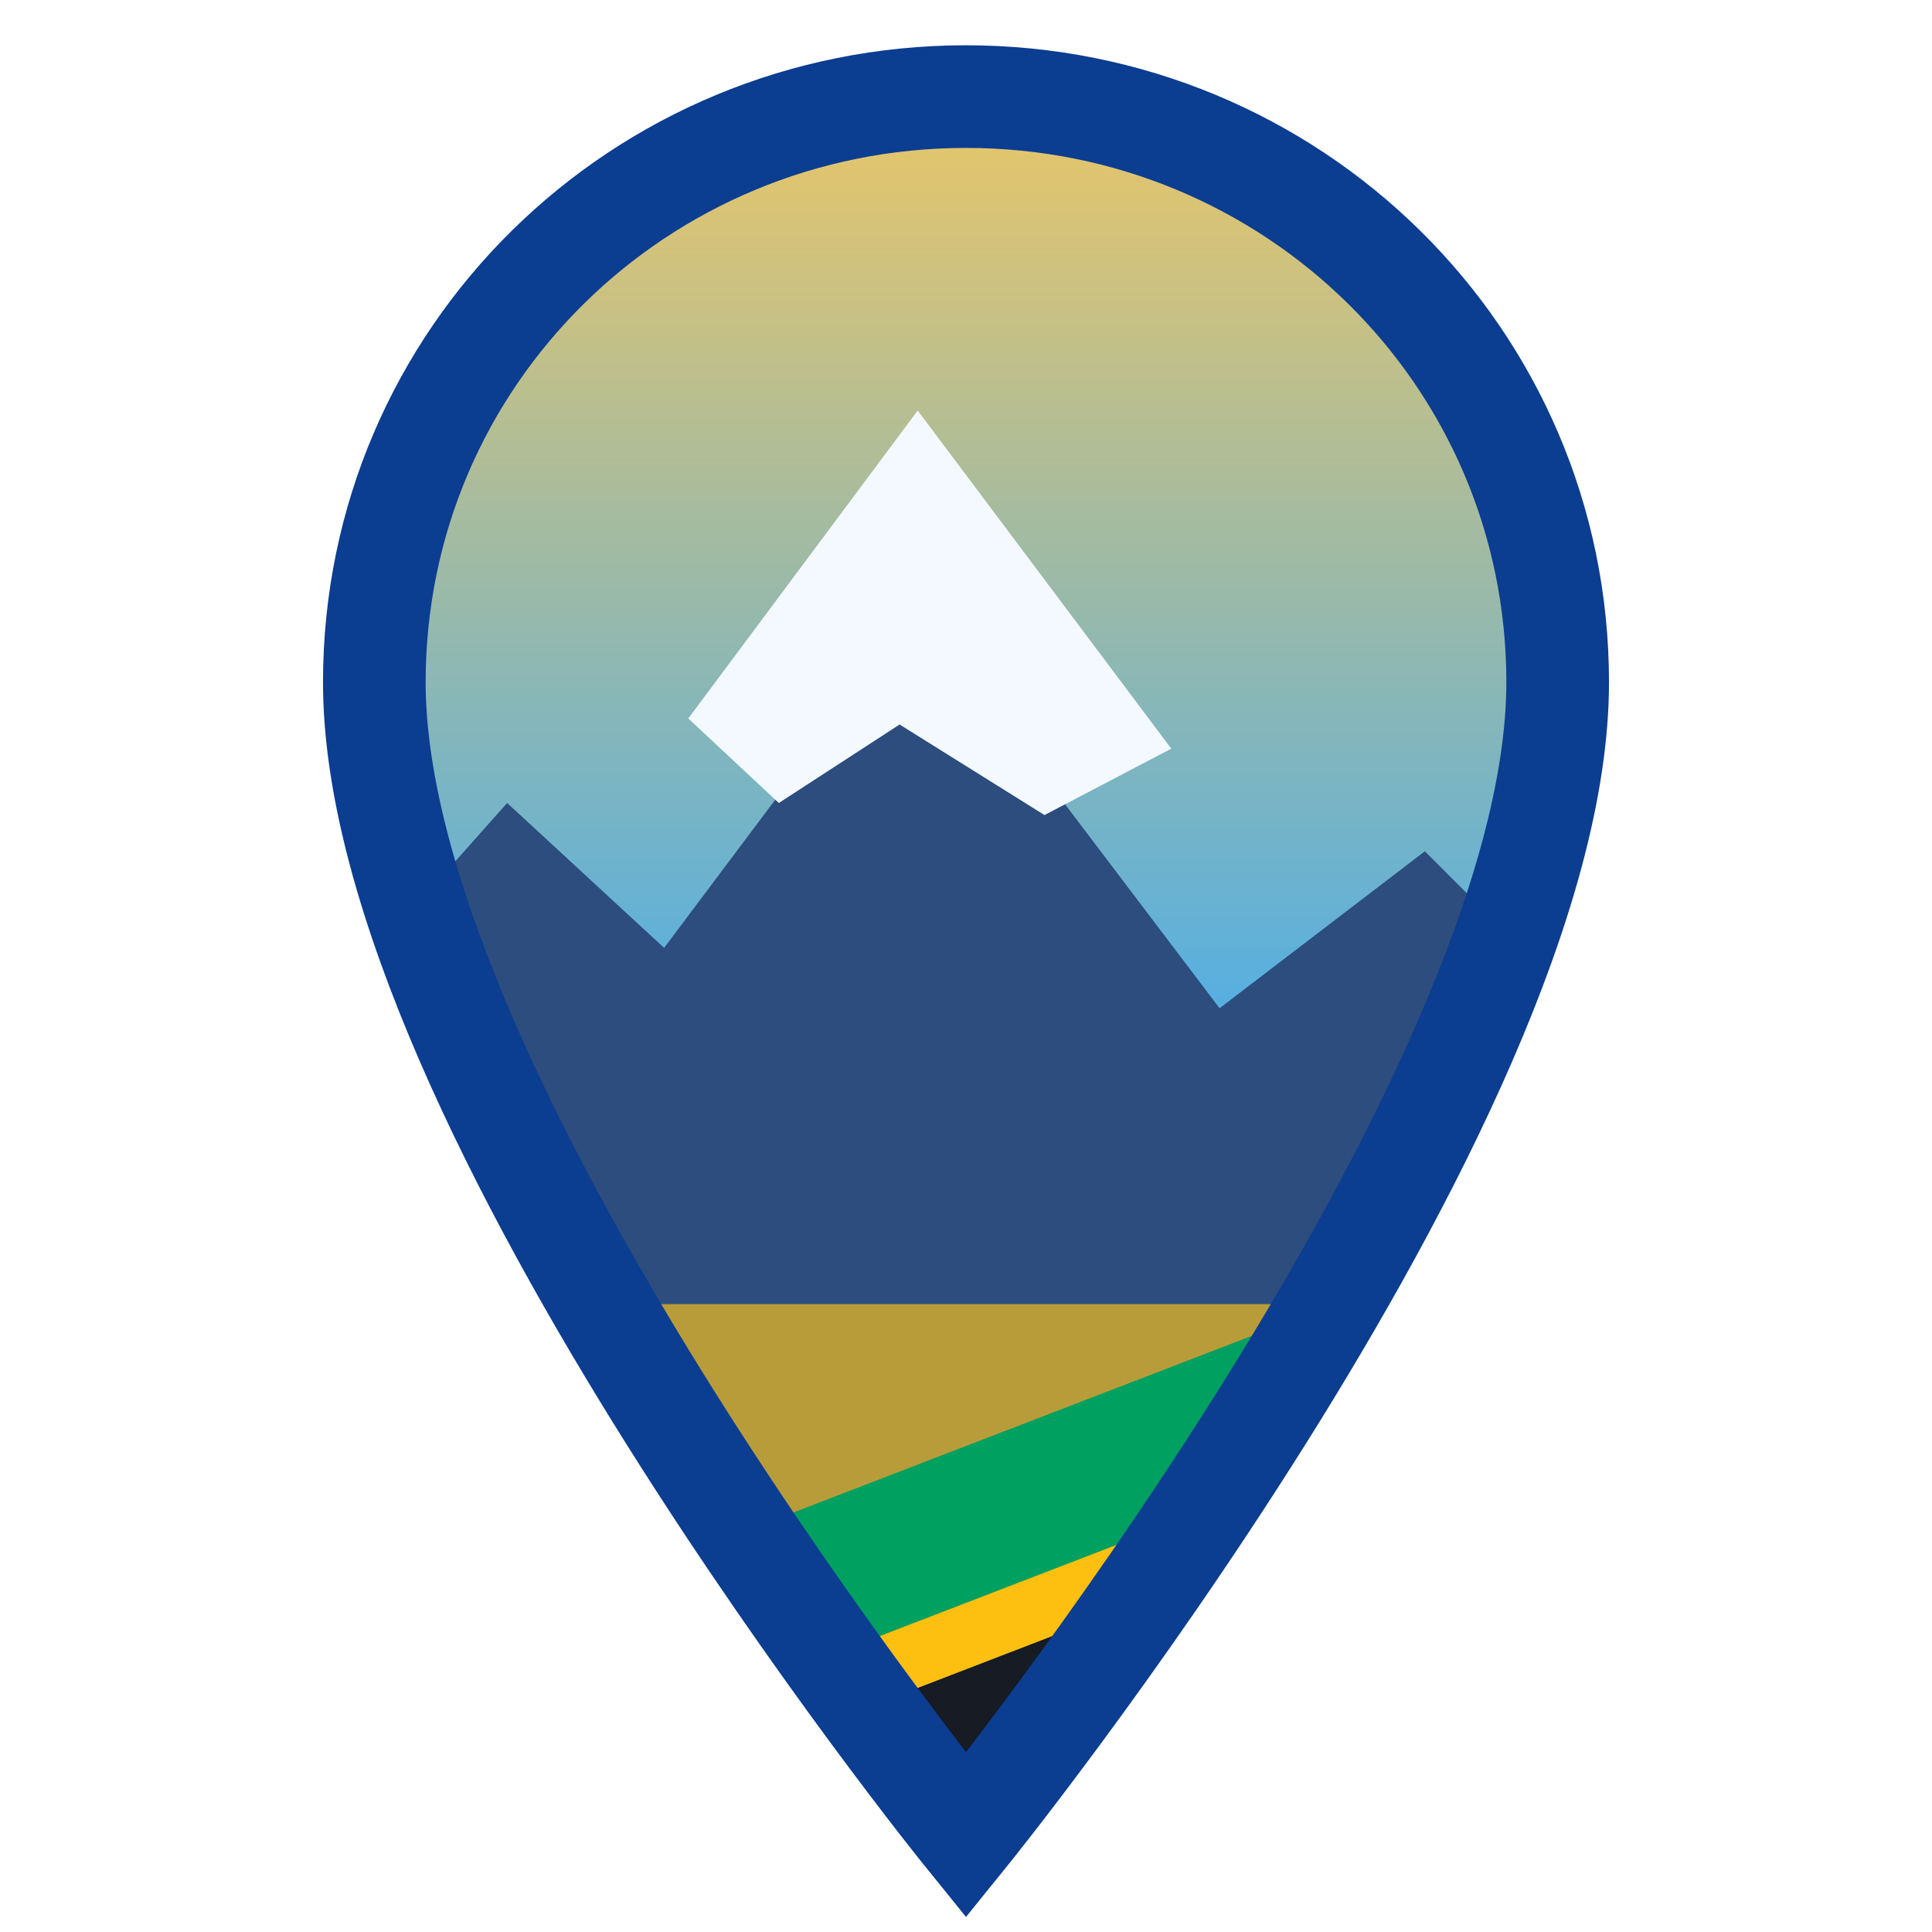
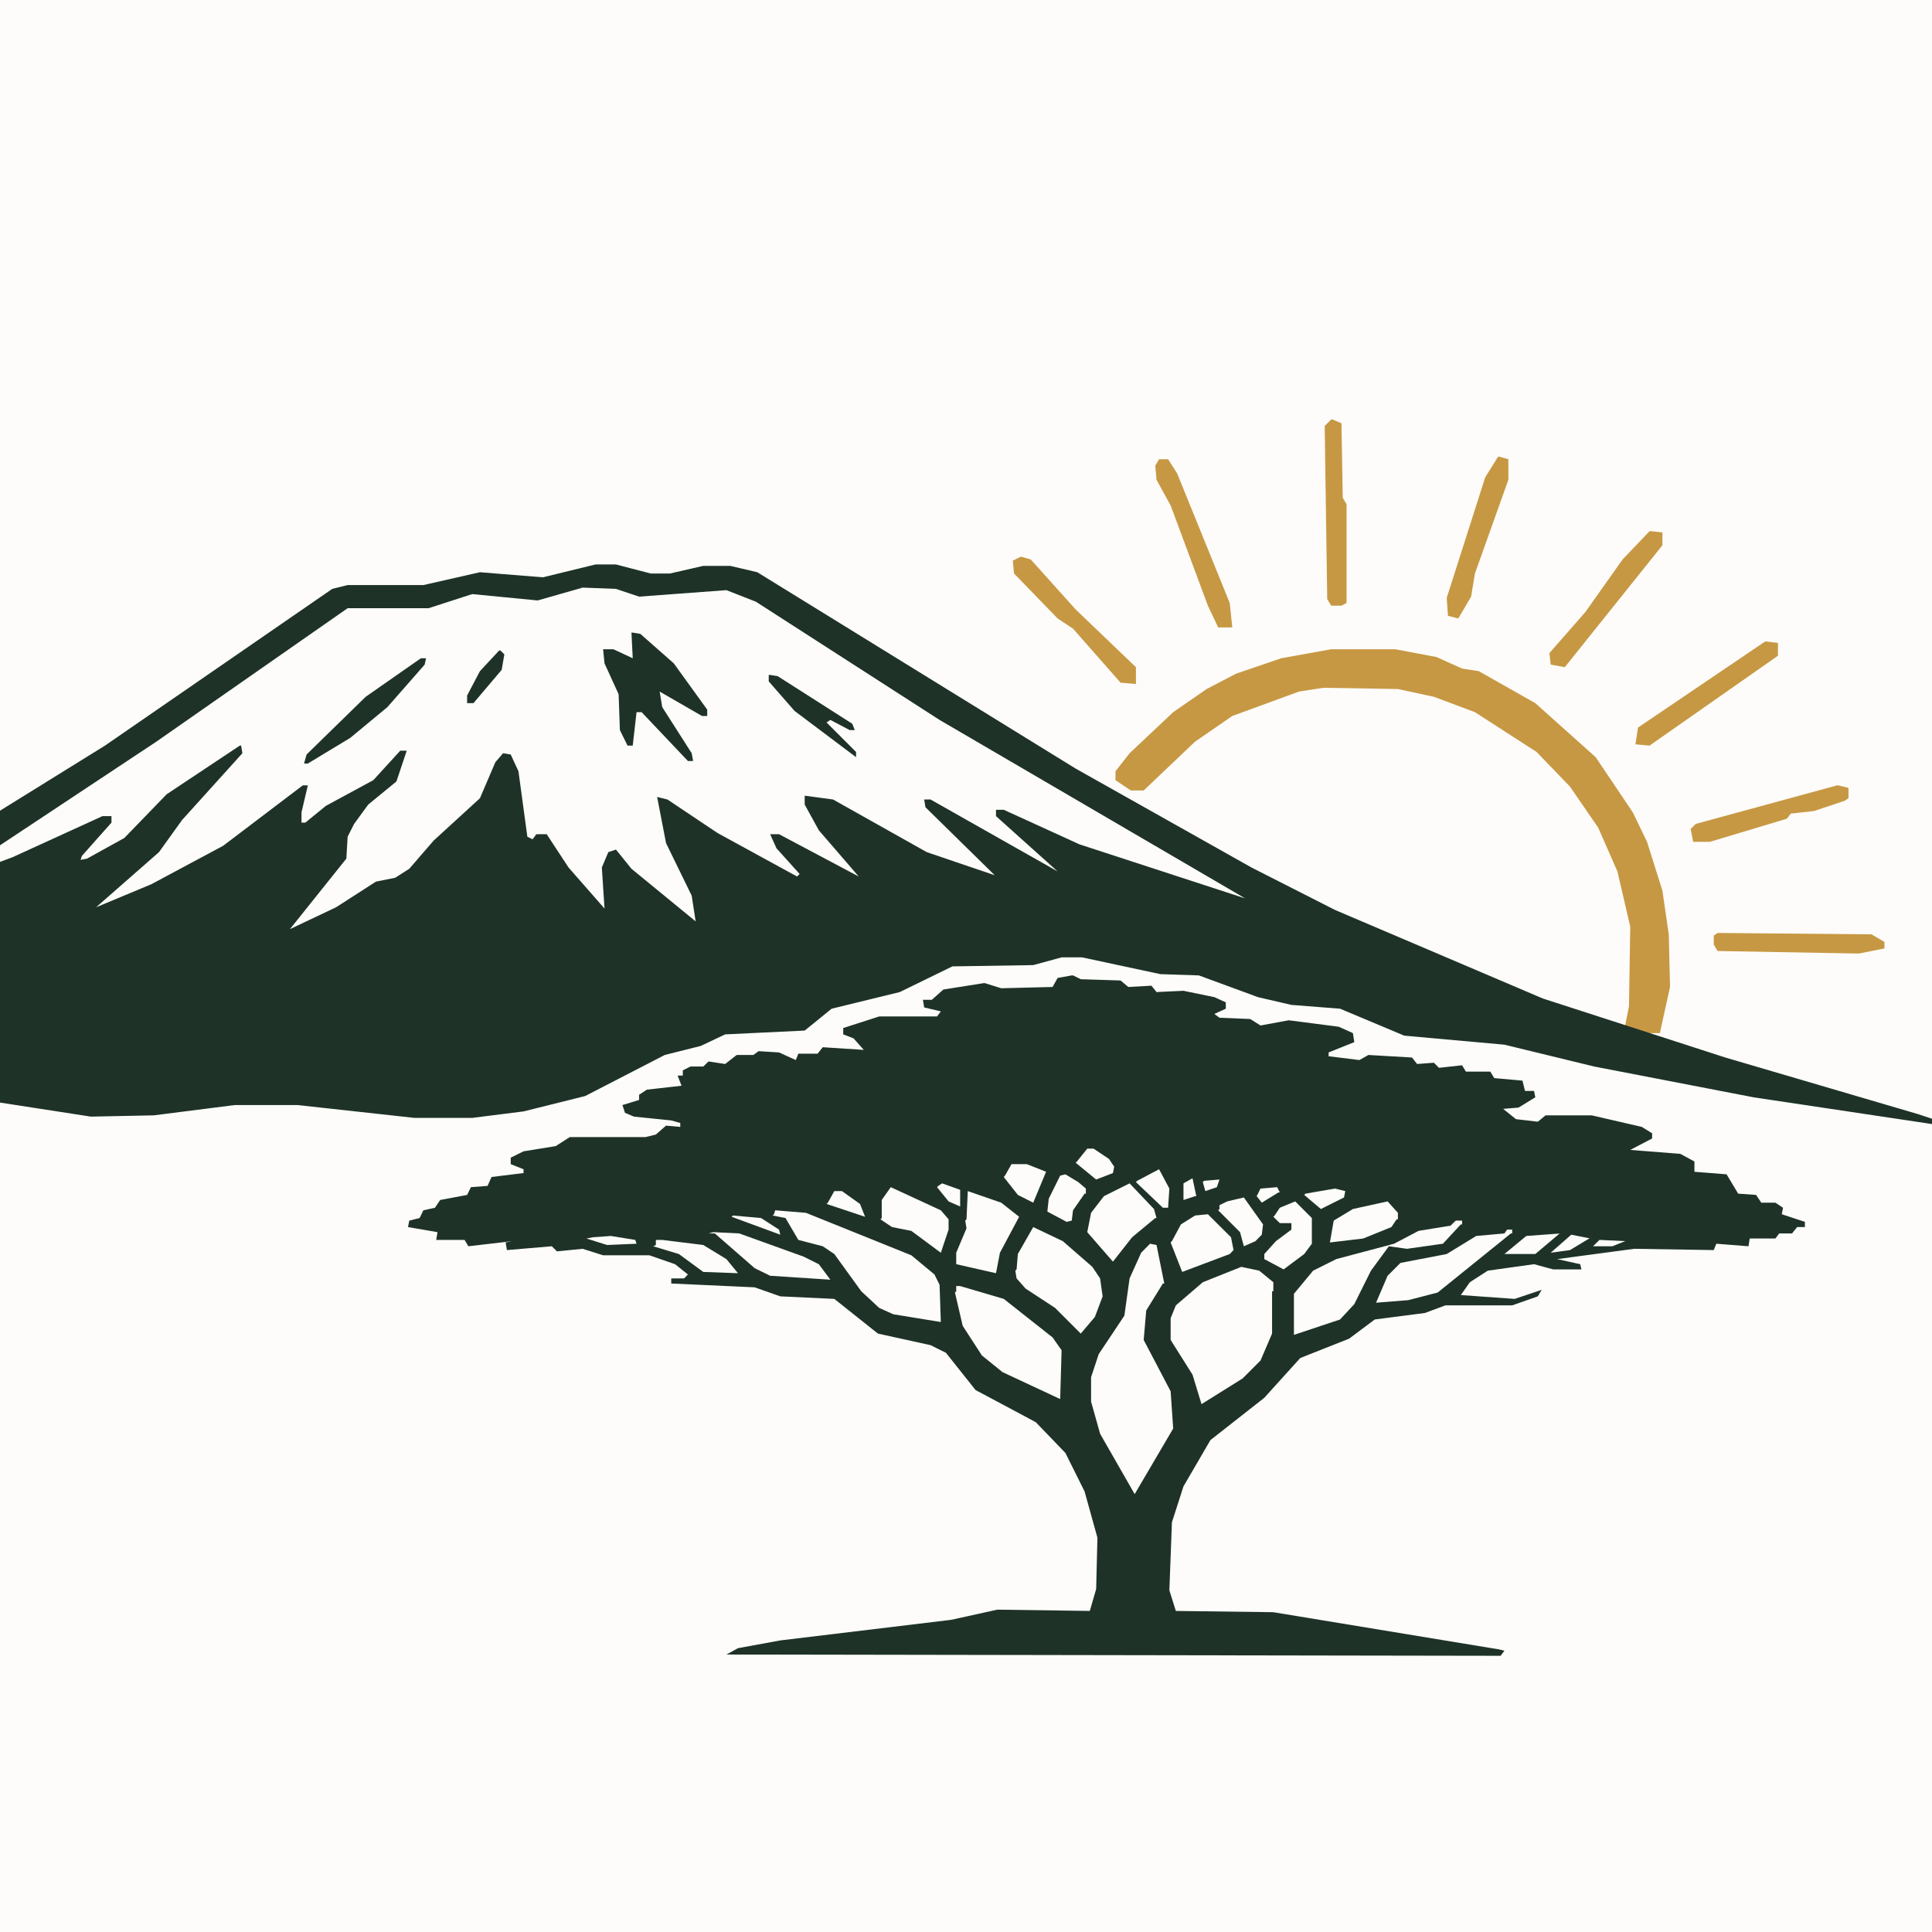
- <svg xmlns="http://www.w3.org/2000/svg" viewBox="0 0 32 32" width="32" height="32" fill="none">
-   <defs>
-     <linearGradient id="sky" x1="0" y1="0" x2="0" y2="1">
-       <stop offset="0%" stop-color="#fbc959" />
-       <stop offset="52%" stop-color="#57afe0" />
-       <stop offset="100%" stop-color="#1f50a7" />
-     </linearGradient>
-     <clipPath id="pin">
-       <path d="M16 1.6c-5.4 0-9.8 4.3-9.8 9.7 0 7 9.8 19.1 9.8 19.1s9.8-12.1 9.8-19.1c0-5.4-4.4-9.7-9.8-9.7Z" />
-     </clipPath>
-   </defs>
-   <g clip-path="url(#pin)">
-     <rect width="32" height="32" fill="url(#sky)" />
-     <path d="M2 20.5l6.4-7.2 2.6 2.4 4.2-5.6 5 6.6 3.4-2.6 6.4 6.4v6H2z" fill="#2c4d7d" />
-     <path d="M11.4 11.9l3.8-5.1 4.2 5.6-2.1 1.1-2.4-1.5-2 1.3z" fill="#f4f9ff" />
-     <path d="M2 21.6h28V32H2z" fill="#b99c3a" />
-     <path d="M-1 30.5L33 17.4v2.6L-1 33.1z" fill="#00a060" />
-     <path d="M-1 33.1L33 20v1.1L-1 34.2z" fill="#fdc010" />
-     <path d="M-1 34.2L33 21.1v2.9L-1 37.1z" fill="#161b24" />
-     <path d="M-1 37.1L33 24v1.1L-1 38.2z" fill="#fdc010" />
-     <path d="M-1 38.2L33 25.1V28L-1 41.1z" fill="#1f50a7" />
+ <svg xmlns="http://www.w3.org/2000/svg" viewBox="0 0 152.00 152.00">
+   <rect width="152.00" height="152.00" fill="#FDFCFA" />
+   <g transform="translate(-48.00 33.00)">
+     <path fill="#C79843" fill-rule="evenodd" d="M152.83 0.00L153.54 0.30L153.64 6.16L153.94 6.67L153.94 14.44L153.54 14.65L152.73 14.65L152.42 14.14L152.22 0.51L152.73 0.00ZM165.96 2.93L166.67 3.13L166.67 4.75L164.04 12.12L163.74 13.94L162.73 15.66L161.92 15.45L161.82 14.04L164.85 4.55L165.86 2.93ZM139.29 3.13L139.90 3.13L140.61 4.24L144.75 14.44L144.95 16.36L143.84 16.36L143.03 14.65L140.10 6.77L138.99 4.75L138.89 3.64L139.19 3.13ZM177.88 8.79L178.79 8.89L178.79 9.90L171.11 19.49L170.00 19.29L169.90 18.38L172.73 15.15L175.66 11.01L177.78 8.79ZM128.38 10.81L129.09 11.01L132.63 14.95L137.37 19.49L137.37 20.81L136.16 20.71L132.42 16.46L131.21 15.66L127.78 12.12L127.68 11.11L128.28 10.81ZM186.97 17.47L187.88 17.58L187.88 18.59L177.78 25.66L176.67 25.56L176.87 24.24L186.87 17.47ZM152.83 18.08L157.78 18.08L161.01 18.69L163.03 19.60L164.34 19.80L168.79 22.32L173.54 26.57L176.46 30.91L177.58 33.23L178.79 37.07L179.29 40.51L179.39 44.65L178.59 48.28L177.58 48.28L175.86 47.68L176.16 46.16L176.26 39.90L175.25 35.56L173.74 32.12L171.52 28.89L168.89 26.16L164.04 23.03L160.81 21.82L157.98 21.21L152.12 21.11L150.20 21.41L144.95 23.33L142.02 25.35L137.98 29.19L136.97 29.19L135.76 28.38L135.76 27.68L136.87 26.26L140.30 23.03L142.93 21.21L145.25 20.00L148.79 18.79L152.73 18.08ZM192.63 28.79L193.43 28.99L193.43 29.80L193.13 30.00L190.71 30.81L188.89 31.01L188.59 31.41L182.53 33.23L181.21 33.23L181.01 32.22L181.41 31.82L192.53 28.79ZM183.23 40.40L195.25 40.51L196.26 41.11L196.26 41.62L194.24 42.02L183.13 41.82L182.83 41.31L182.83 40.61L183.13 40.40Z" />
+     <path fill="#1E3228" fill-rule="evenodd" d="M94.95 11.41L96.46 11.41L99.19 12.12L100.71 12.12L103.33 11.52L105.45 11.52L107.58 12.02L132.63 27.47L146.46 35.25L153.03 38.59L169.39 45.56L183.74 50.20L198.89 54.65L200.10 55.05L200.10 55.45L185.96 53.33L173.43 50.91L166.36 49.19L158.48 48.48L153.43 46.36L149.60 46.06L146.97 45.45L142.32 43.74L139.29 43.64L133.13 42.32L131.52 42.32L129.29 42.93L122.93 43.03L118.79 45.05L113.43 46.36L111.31 48.08L105.05 48.38L103.13 49.29L100.30 50.00L94.04 53.23L89.19 54.44L85.15 54.95L80.61 54.95L71.41 53.94L66.46 53.94L60.10 54.75L55.15 54.85L45.96 53.43L38.69 53.23L32.93 53.54L27.58 52.53L16.77 52.63L0.00 53.94L0.00 53.64L0.71 53.33L10.91 49.60L21.11 45.35L38.18 36.87L56.26 25.66L74.14 13.33L75.35 13.03L81.31 13.03L85.76 12.02L90.71 12.42L94.85 11.41ZM97.78 16.77L98.38 16.87L101.01 19.19L103.64 22.83L103.64 23.33L103.23 23.33L99.90 21.41L100.10 22.63L102.42 26.26L102.53 26.87L102.12 26.87L98.48 23.03L98.08 23.03L97.78 25.66L97.37 25.66L96.77 24.44L96.67 21.62L95.56 19.19L95.45 18.08L96.26 18.08L97.78 18.79L97.68 16.77ZM87.37 18.18L87.68 18.48L87.47 19.70L85.25 22.32L84.75 22.32L84.75 21.72L85.76 19.80L87.27 18.18ZM81.21 18.79L81.52 18.79L81.41 19.29L78.48 22.63L75.56 25.05L72.22 27.07L71.92 27.07L72.12 26.36L76.77 21.82L81.11 18.79ZM108.59 20.10L109.19 20.20L115.05 23.94L115.25 24.44L114.85 24.44L113.33 23.64L113.03 23.84L115.35 26.16L115.35 26.57L110.51 22.93L108.48 20.61L108.48 20.10ZM66.97 25.66L67.07 26.26L62.32 31.52L60.51 34.04L55.56 38.38L59.90 36.57L65.56 33.54L71.82 28.79L72.22 28.79L71.72 30.91L71.72 31.72L72.02 31.72L73.64 30.40L77.37 28.38L79.49 26.06L80.00 26.06L79.19 28.48L76.97 30.30L75.86 31.82L75.35 32.83L75.25 34.55L70.81 40.10L74.44 38.38L77.58 36.36L79.09 36.06L80.20 35.35L82.12 33.13L85.76 29.80L86.97 26.97L87.58 26.26L88.18 26.36L88.79 27.68L89.49 32.83L89.90 33.03L90.20 32.63L91.01 32.63L92.73 35.25L95.56 38.48L95.35 35.25L95.86 34.04L96.46 33.84L97.68 35.35L102.73 39.49L102.42 37.47L100.40 33.33L99.70 29.70L100.51 29.90L104.44 32.53L110.71 35.96L110.91 35.76L109.09 33.74L108.59 32.63L109.29 32.63L115.56 35.96L112.42 32.32L111.31 30.30L111.31 29.60L113.54 29.90L120.91 34.04L126.26 35.86L120.81 30.51L120.71 29.90L121.21 29.90L131.21 35.56L126.36 31.21L126.36 30.71L126.97 30.71L132.93 33.43L145.96 37.68L121.92 23.64L107.47 14.34L105.15 13.43L98.28 13.94L96.46 13.33L93.84 13.23L90.30 14.24L85.15 13.74L81.72 14.85L75.35 14.85L60.30 25.35L43.54 36.46L48.99 34.44L56.06 31.21L56.77 31.21L56.77 31.72L54.44 34.34L54.34 34.65L54.85 34.55L57.78 32.93L61.11 29.49L66.87 25.66ZM132.42 43.74L133.03 44.04L136.16 44.14L136.77 44.65L138.59 44.55L138.99 45.05L141.11 44.95L143.54 45.45L144.44 45.86L144.44 46.36L143.54 46.77L143.94 47.07L146.36 47.17L147.17 47.68L149.39 47.27L153.33 47.78L154.44 48.28L154.55 48.99L152.53 49.80L152.53 50.10L154.95 50.40L155.66 50.00L159.09 50.20L159.49 50.71L160.81 50.61L161.21 51.01L163.03 50.81L163.33 51.31L165.25 51.31L165.56 51.82L167.78 52.02L167.98 52.83L168.69 52.83L168.79 53.33L167.47 54.14L166.26 54.24L167.27 55.05L168.99 55.25L169.60 54.75L173.23 54.75L177.17 55.66L177.98 56.16L177.98 56.57L176.26 57.47L180.20 57.78L181.31 58.38L181.31 59.19L183.84 59.39L184.75 60.91L186.16 61.01L186.57 61.62L187.68 61.62L188.28 62.02L188.18 62.53L190.00 63.13L190.00 63.54L189.39 63.54L188.99 64.04L187.98 64.04L187.68 64.44L185.66 64.44L185.56 65.05L183.03 64.85L182.83 65.35L176.57 65.25L170.51 66.06L172.32 66.46L172.42 66.87L170.20 66.87L168.69 66.46L165.05 66.97L163.64 67.88L162.93 68.89L167.17 69.19L169.29 68.48L168.99 68.99L166.97 69.70L161.72 69.70L160.10 70.30L156.16 70.81L154.14 72.32L150.30 73.84L147.47 76.97L143.23 80.30L141.11 83.94L140.20 86.77L140.00 92.12L140.51 93.74L148.18 93.84L165.96 96.77L166.36 96.87L166.06 97.27L105.15 97.17L106.06 96.67L109.39 96.06L122.83 94.44L126.46 93.64L133.74 93.74L134.24 92.02L134.34 87.98L133.33 84.34L131.82 81.31L129.49 78.89L124.75 76.36L122.42 73.43L121.21 72.83L117.07 71.92L113.64 69.19L109.39 68.99L107.37 68.28L100.81 67.98L100.81 67.58L101.82 67.58L102.12 67.27L101.11 66.46L99.09 65.76L95.45 65.76L93.84 65.25L91.82 65.45L91.41 65.05L87.88 65.35L87.78 64.75L88.28 64.65L84.85 65.05L84.55 64.55L82.32 64.55L82.42 63.94L80.10 63.54L80.20 63.03L81.01 62.83L81.31 62.22L82.22 62.02L82.63 61.41L84.75 61.01L85.05 60.40L86.36 60.30L86.67 59.60L89.19 59.29L89.19 58.99L88.18 58.59L88.18 58.08L89.19 57.58L91.72 57.17L92.83 56.46L98.79 56.46L99.60 56.26L100.40 55.56L101.52 55.66L101.52 55.35L100.81 55.15L97.88 54.85L97.17 54.55L96.97 53.94L98.28 53.54L98.28 53.13L98.89 52.73L101.62 52.42L101.31 51.62L101.72 51.62L101.72 51.21L102.32 50.91L103.33 50.91L103.74 50.51L105.05 50.71L105.96 50.00L107.27 50.00L107.68 49.70L109.29 49.80L110.61 50.40L110.81 49.90L112.32 49.90L112.73 49.39L115.96 49.60L115.15 48.69L114.34 48.38L114.34 47.88L117.17 46.97L121.72 46.97L122.02 46.57L120.71 46.26L120.61 45.66L121.31 45.66L122.22 44.85L125.45 44.34L126.77 44.75L130.81 44.65L131.21 43.94L132.32 43.74ZM132.63 58.48L134.24 59.80L135.56 59.29L135.66 58.79L135.25 58.18L134.04 57.37L133.54 57.37L132.73 58.38ZM126.97 59.60L128.08 61.01L129.29 61.62L130.30 59.19L128.79 58.59L127.58 58.59L127.07 59.49ZM137.37 60.00L139.49 62.02L139.90 62.02L140.00 60.51L139.19 58.99L137.47 59.90ZM142.63 60.00L142.83 60.71L143.74 60.40L143.94 59.80L142.73 59.90ZM121.72 60.40L122.63 61.52L123.54 61.92L123.54 60.61L122.12 60.10L121.82 60.30ZM148.69 60.81L148.48 60.40L147.17 60.51L146.87 61.11L147.27 61.62L148.59 60.81ZM133.43 60.91L133.43 60.51L132.83 60.00L131.82 59.39L131.41 59.49L130.51 61.31L130.40 62.32L131.92 63.13L132.32 63.03L132.42 62.22L133.33 60.91ZM150.61 61.01L151.92 62.12L153.74 61.21L153.84 60.71L153.03 60.51L150.71 60.91ZM142.12 61.11L141.82 59.70L141.11 60.10L141.11 61.41L142.02 61.11ZM113.03 61.72L116.06 62.73L115.66 61.72L114.24 60.71L113.64 60.71L113.13 61.62ZM143.84 62.22L145.56 63.94L145.86 65.05L146.77 64.65L147.27 64.14L147.37 63.33L145.86 61.21L144.55 61.52L143.94 61.82L143.94 62.12ZM108.79 62.63L109.80 62.83L110.81 64.55L112.73 65.05L113.64 65.66L115.76 68.59L117.17 69.90L118.28 70.40L122.02 71.01L121.92 68.08L121.52 67.27L119.70 65.76L111.41 62.42L108.99 62.22L108.89 62.53ZM105.56 62.73L109.39 64.14L109.29 63.74L107.88 62.83L105.66 62.63ZM148.18 62.73L148.69 63.23L149.60 63.23L149.60 63.74L148.38 64.65L147.47 65.66L147.47 66.06L148.99 66.87L150.61 65.66L151.21 64.85L151.21 62.83L149.90 61.52L148.69 62.02L148.28 62.63ZM138.99 62.83L138.79 62.12L136.87 60.10L134.85 61.11L133.84 62.42L133.54 63.94L135.56 66.26L137.07 64.34L138.89 62.83ZM117.27 62.93L118.18 63.54L119.70 63.84L122.02 65.56L122.63 63.74L122.63 62.93L122.02 62.22L118.08 60.40L117.37 61.41L117.37 62.83ZM157.98 62.93L157.98 62.42L157.17 61.52L154.44 62.12L152.93 63.03L152.63 64.75L155.25 64.44L157.47 63.54L157.88 62.93ZM123.94 63.03L124.04 63.64L123.23 65.56L123.23 66.46L126.36 67.17L126.67 65.56L128.18 62.73L126.77 61.62L124.14 60.71L124.04 62.93ZM163.03 63.33L163.03 63.03L162.53 63.03L162.12 63.43L159.60 63.84L157.68 64.85L153.13 66.06L151.31 66.97L149.80 68.79L149.80 72.02L153.43 70.81L154.55 69.60L155.86 66.97L157.27 65.05L158.69 65.25L161.52 64.85L162.93 63.33ZM103.74 64.04L104.24 64.04L107.37 66.77L108.59 67.37L113.33 67.68L112.42 66.46L111.21 65.86L106.16 64.04L104.14 63.94ZM166.97 64.04L166.97 63.74L166.57 63.74L166.36 64.04L164.14 64.24L161.82 65.66L158.18 66.36L157.17 67.37L156.26 69.49L158.79 69.29L161.11 68.69L166.87 64.04ZM170.81 64.04L168.08 64.24L166.36 65.66L168.79 65.66L170.71 64.04ZM94.14 64.44L95.76 64.95L98.08 64.85L97.98 64.55L96.06 64.24L94.65 64.34ZM173.13 64.44L171.62 64.14L170.00 65.56L171.52 65.35L173.03 64.44ZM175.96 64.65L173.84 64.55L173.33 65.05L174.85 65.05L175.86 64.65ZM140.10 64.75L141.01 67.07L144.75 65.66L145.05 65.35L144.85 64.34L143.03 62.53L142.02 62.63L140.91 63.33L140.20 64.65ZM99.39 65.05L101.41 65.66L103.33 67.07L106.06 67.17L105.15 66.06L103.33 64.95L100.10 64.55L99.60 64.55L99.60 64.95ZM127.88 66.97L127.98 67.58L128.69 68.38L131.01 69.90L133.03 71.92L134.14 70.61L134.75 68.99L134.55 67.58L133.94 66.67L131.62 64.65L129.29 63.54L128.08 65.66L127.98 66.87ZM139.60 67.98L138.99 64.95L138.48 64.85L137.78 65.56L136.87 67.58L136.46 70.51L134.44 73.54L133.84 75.35L133.84 77.27L134.55 79.80L137.27 84.55L140.30 79.39L140.10 76.46L137.98 72.42L138.18 70.10L139.49 67.98ZM148.18 68.59L148.18 67.88L147.07 66.97L145.66 66.67L142.63 67.88L140.51 69.70L140.10 70.71L140.10 72.42L141.82 75.15L142.53 77.47L145.76 75.45L147.17 74.04L148.08 71.92L148.08 68.59ZM123.13 68.69L123.74 71.31L125.25 73.64L126.87 74.95L131.41 77.07L131.52 73.23L130.81 72.22L126.97 69.19L123.54 68.18L123.23 68.18L123.23 68.59Z" />
  </g>
-   <path d="M16 1.6c-5.4 0-9.8 4.3-9.8 9.7 0 7 9.8 19.1 9.8 19.1s9.8-12.1 9.8-19.1c0-5.4-4.4-9.7-9.8-9.7Z" stroke="#0b3d91" stroke-width="1.7" fill="none" />
</svg>
